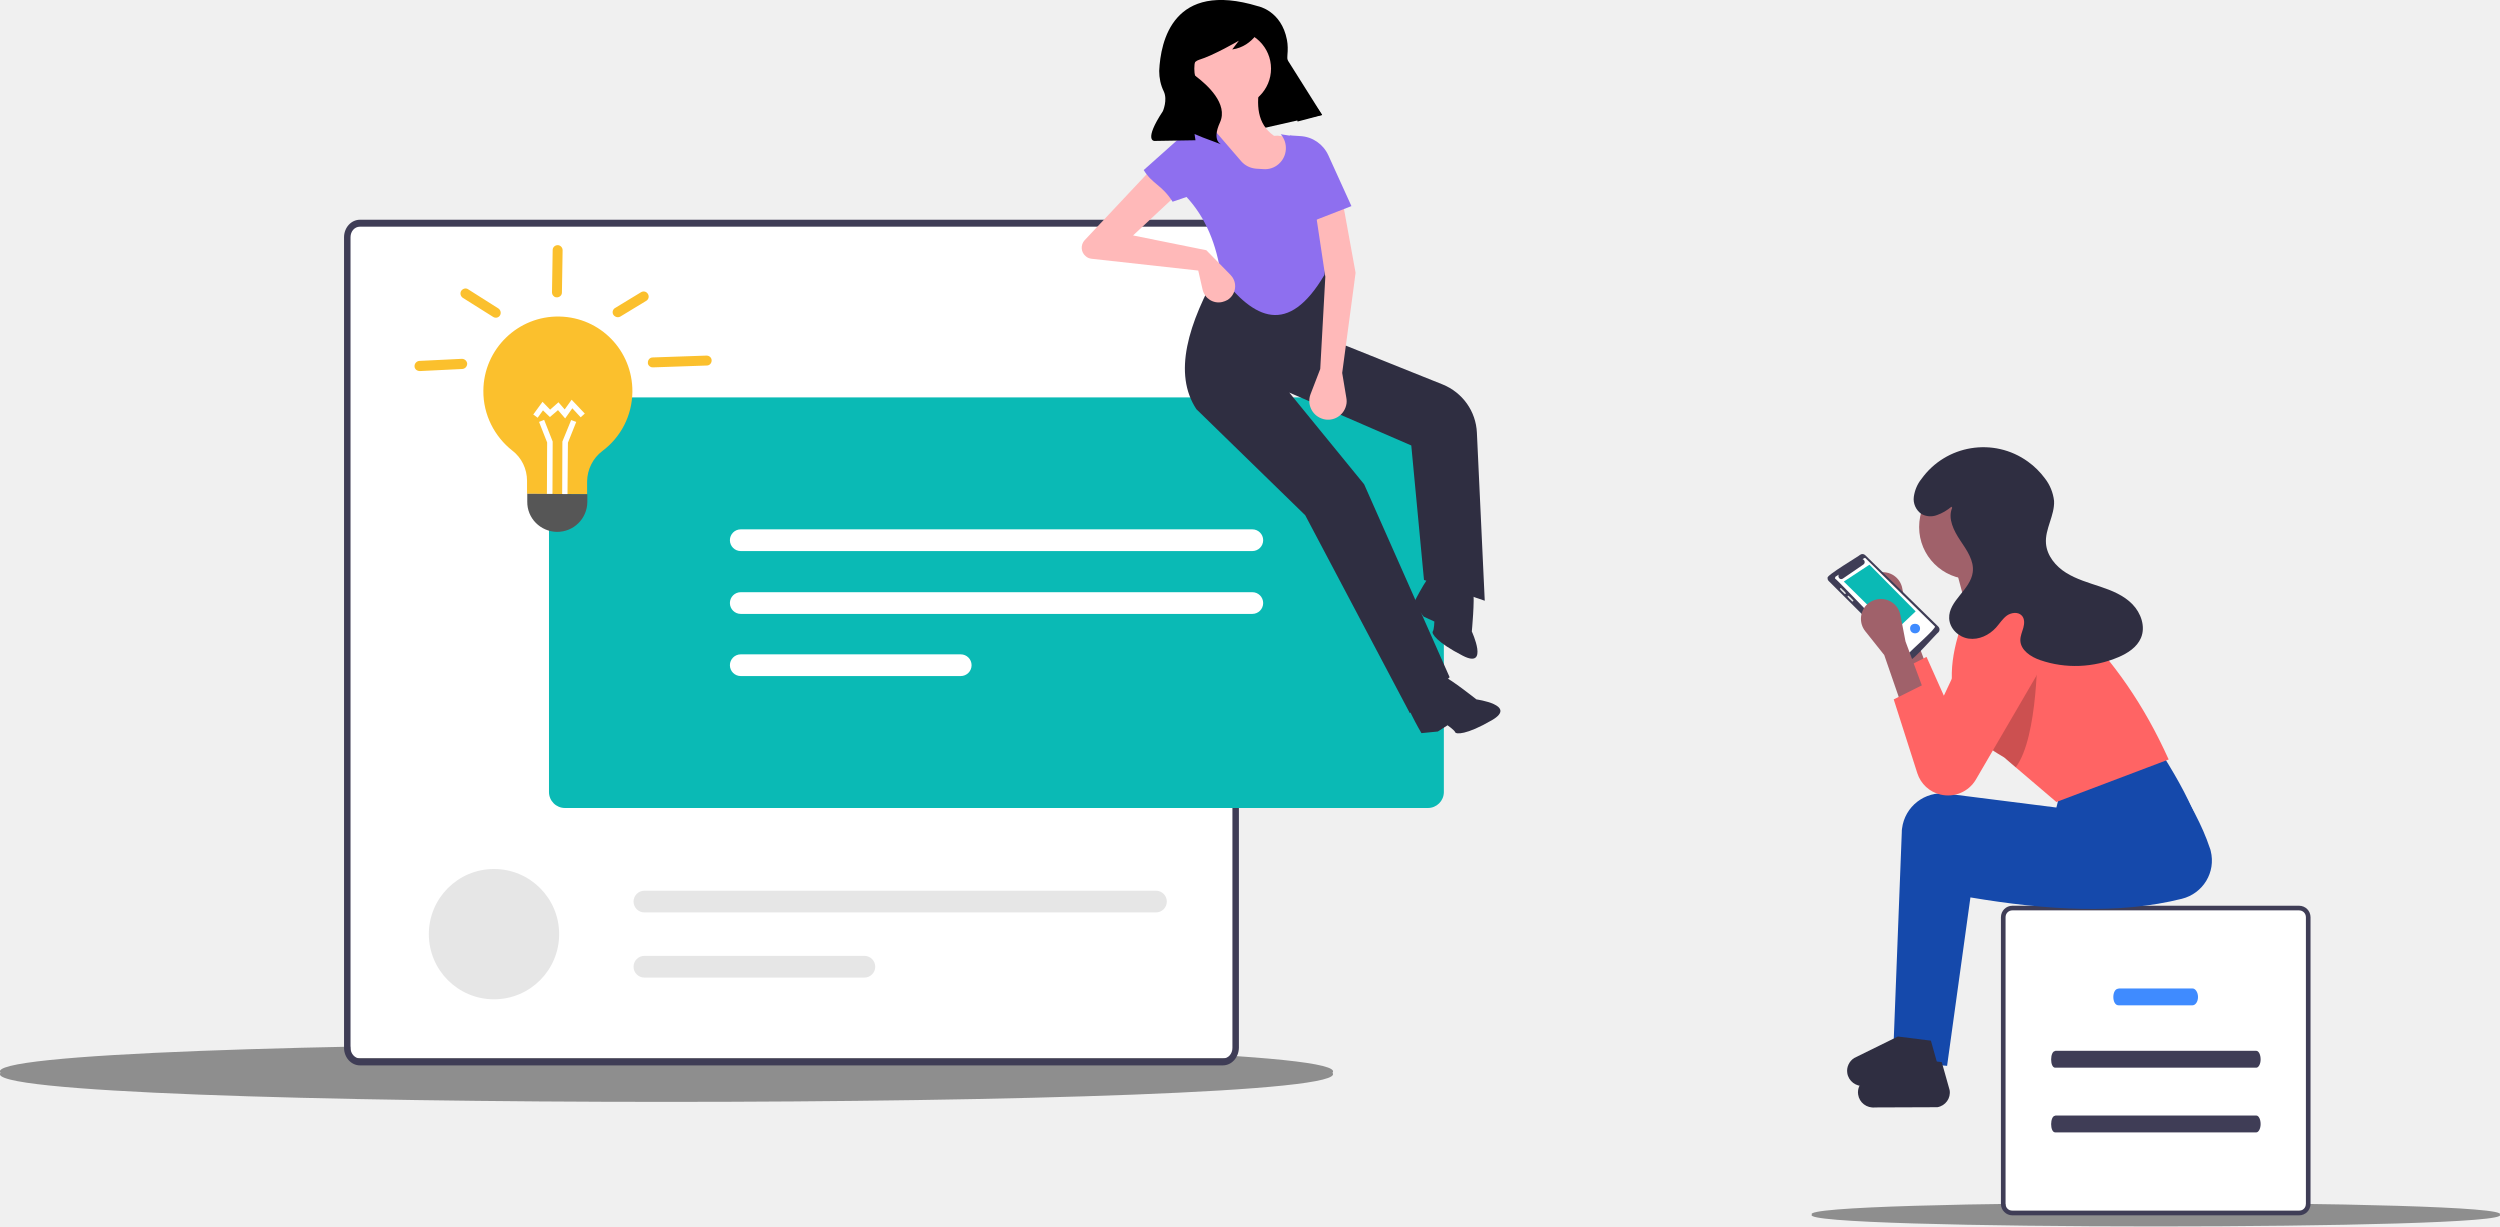
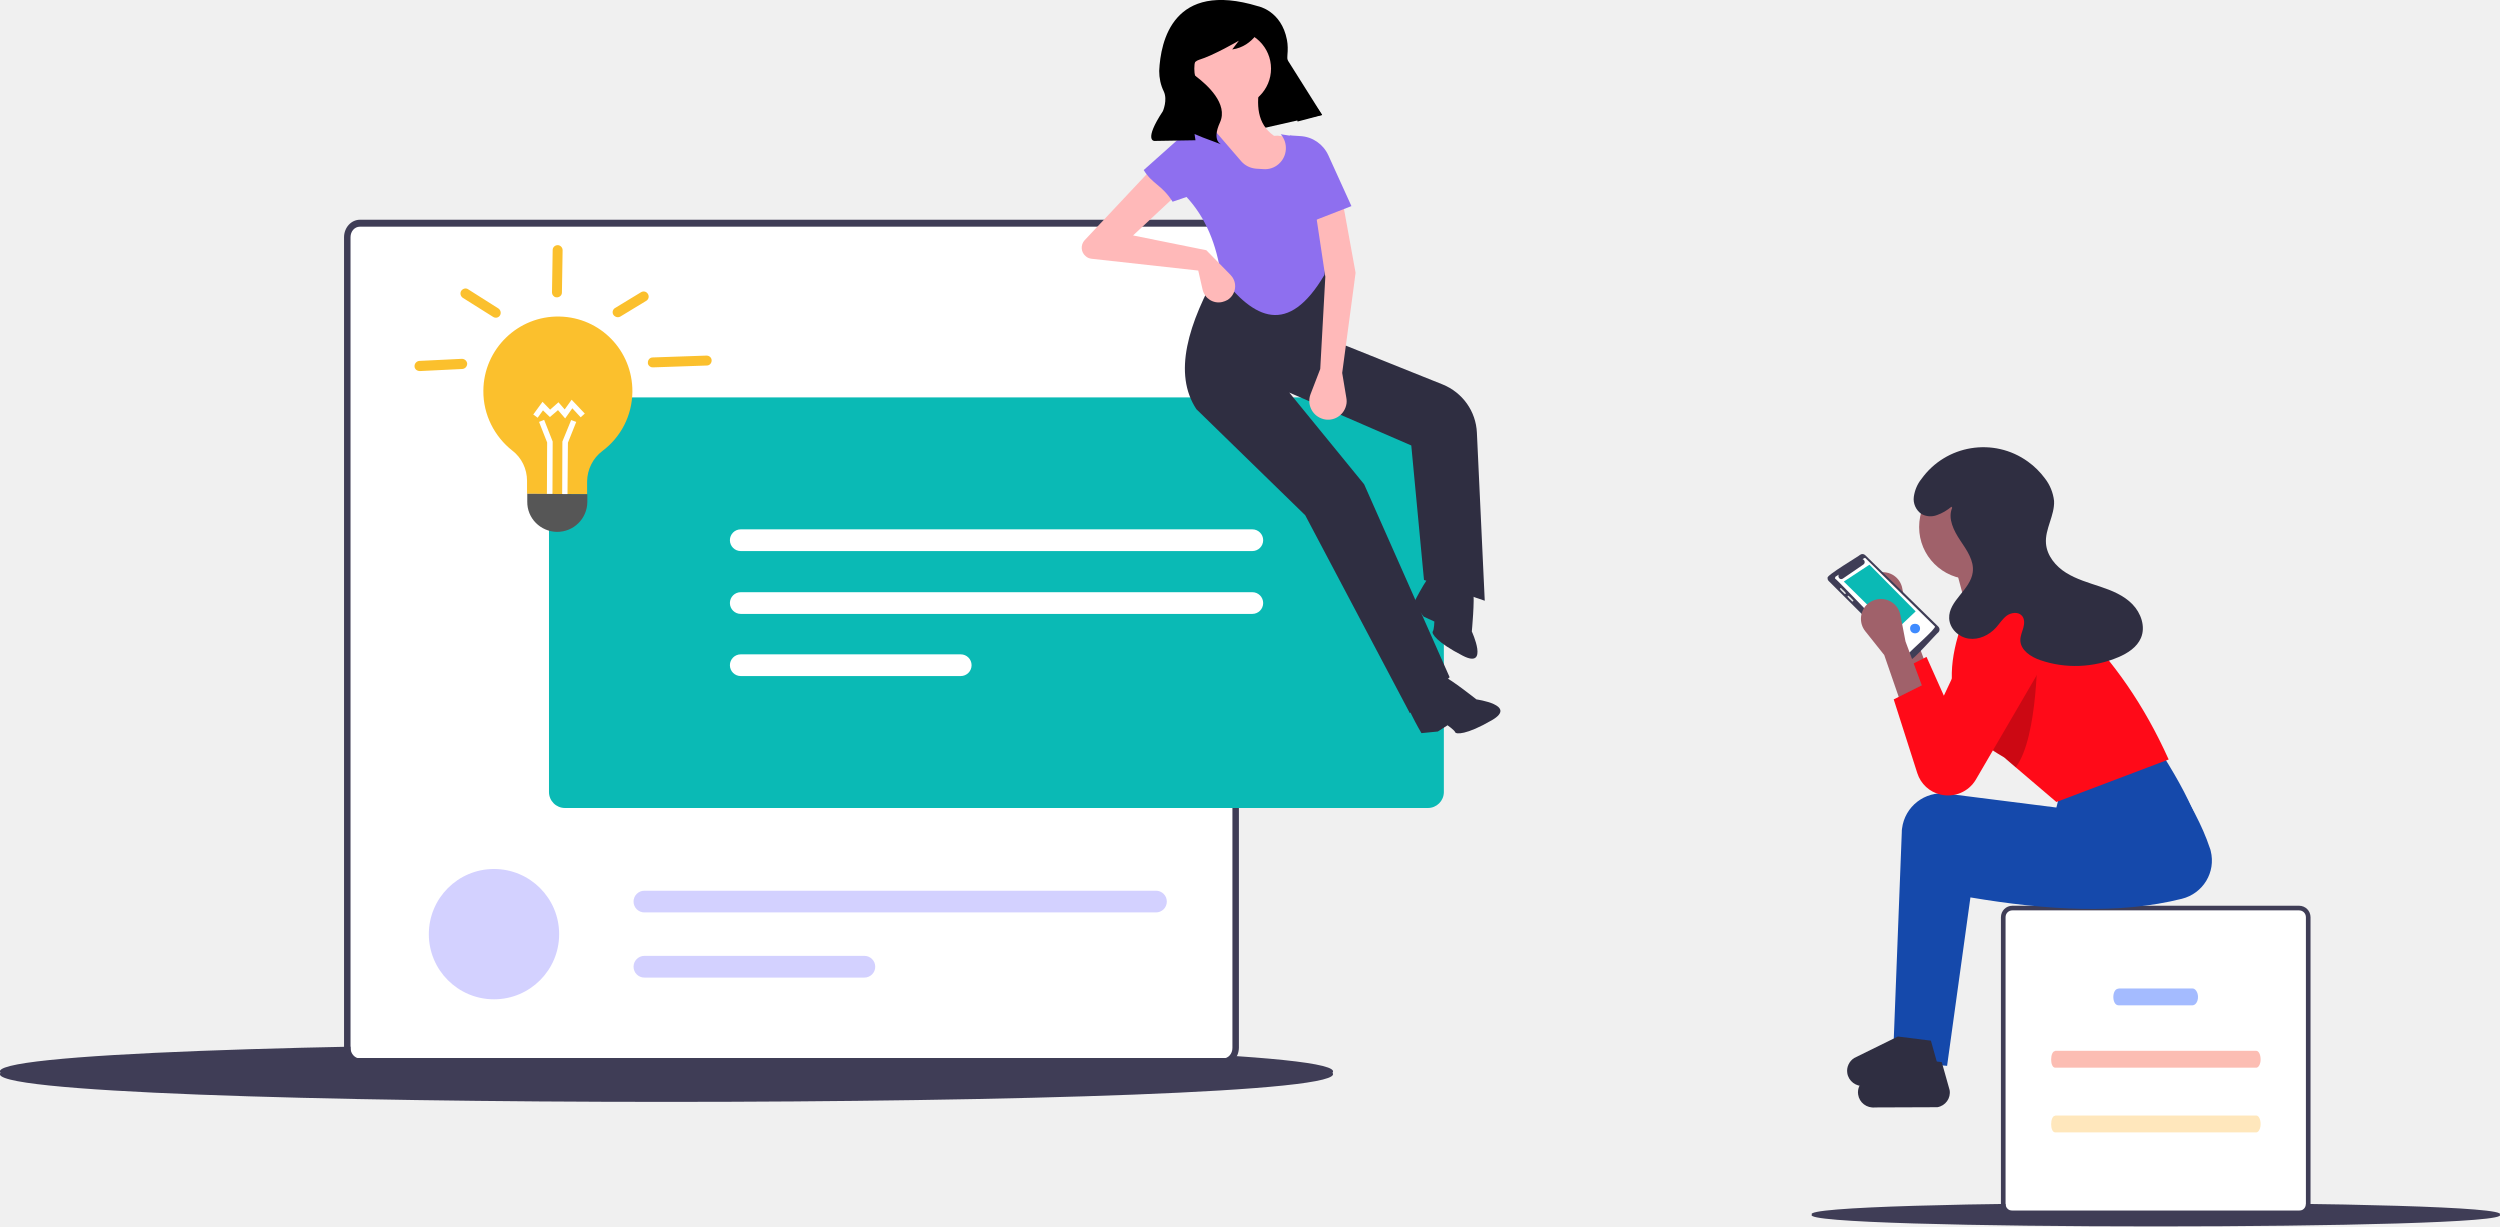
<svg xmlns="http://www.w3.org/2000/svg" version="1.1" id="ad1db818-b740-459f-8c8c-b7c337b4c82d" x="0px" y="0px" viewBox="0 0 1082 530.8" style="enable-background:new 0 0 1082 530.8;" xml:space="preserve">
  <style type="text/css">
- 	.st0{fill:#8E8E8E;}
+ 	.st0{fill:#3F3D56;}
	.st1{fill:#FFFFFF;}
- 	.st2{fill:#3F3D56;}
- 	.st3{fill:#3F8BFF;}
- 	.st4{fill:#A0616A;}
- 	.st5{fill:#FF6464;}
- 	.st6{fill:#1549AB;}
- 	.st7{fill:#2F2E41;}
- 	.st8{fill:#0ABAB5;}
- 	.st9{fill:#E6E6E6;}
- 	.st10{opacity:0.2;enable-background:new    ;}
- 	.st11{fill:#FFB9B9;}
- 	.st12{fill:#8E6FEF;}
- 	.st13{fill:#FBC02D;}
- 	.st14{fill:#565656;}
+ 	.st2{opacity:0.3;fill:#F42200;}
+ 	.st3{opacity:0.5;fill:#4A78FF;}
+ 	.st4{opacity:0.3;fill:#FFB01F;}
+ 	.st5{fill:#A0616A;}
+ 	.st6{fill:#FF0A18;}
+ 	.st7{fill:#1549AB;}
+ 	.st8{fill:#2F2E41;}
+ 	.st9{fill:#0ABAB5;}
+ 	.st10{fill:#E6E6E6;}
+ 	.st11{fill:#3F8BFF;}
+ 	.st12{opacity:0.2;enable-background:new    ;}
+ 	.st13{opacity:0.3;fill:#6C63FF;}
+ 	.st14{fill:#FFB9B9;}
+ 	.st15{fill:#8E6FEF;}
+ 	.st16{fill:#FBC02D;}
+ 	.st17{fill:#565656;}
</style>
  <path class="st0" d="M576.7,464.3c14.5,16.8-591.1,16.8-576.5,0C-14.3,447.5,591.3,447.5,576.7,464.3z" />
  <rect x="151.7" y="98.1" class="st1" width="381.7" height="359.8" />
  <path class="st0" d="M1081.9,525.7c7.5,6.8-305.3,6.8-297.7,0C776.6,518.9,1089.4,518.9,1081.9,525.7z" />
  <rect x="868" y="394" class="st1" width="130" height="130" />
  <path id="e84b1720-bcff-4cbb-a054-3015ec64150f" class="st2" d="M889.5,454.9c-2.3,0-2.4,7.2,0,7.2h87c1,0,1.9-1.6,1.9-3.6  s-0.8-3.7-1.9-3.7h-87V454.9z" />
  <path id="e860648b-2b37-4627-9c5b-8f6e964a3c31" class="st3" d="M916.9,427.9c-3,0-3,7.2,0,7.2h32c1.3,0,2.4-1.6,2.4-3.6  s-1.1-3.7-2.4-3.7h-32V427.9z" />
-   <path id="a755faaa-e7b4-4234-ae1c-f54238f9c9ba" class="st2" d="M889.5,482.9c-2.3,0-2.4,7.2,0,7.2h87c1,0,1.9-1.6,1.9-3.6  s-0.8-3.7-1.9-3.7h-87V482.9z" />
-   <path class="st2" d="M995,392H871c-2.8,0-5,2.2-5,5v124c0,2.8,2.2,5,5,5h124c2.8,0,5-2.2,5-5V397C1000,394.2,997.8,392,995,392z   M998,521c0,1.7-1.3,3-3,3H871c-1.7,0-3-1.3-3-3V397c0-1.7,1.3-3,3-3h124c1.7,0,3,1.3,3,3V521z" />
-   <path class="st4" d="M823.8,293.6l10.1-5l-8.4-22.6l-2.2-11.4c-0.9-4.7-5.4-7.7-10.1-6.8c-1.5,0.3-2.8,0.9-4,1.9l0,0  c-3.5,3-4,8.3-1.1,11.9l8.2,10.3L823.8,293.6z" />
-   <path class="st5" d="M820.4,291.1l1.9,5.8l8.3,26.1c2.3,7.3,10.2,11.4,17.5,9.1c3.2-1,6-3.2,7.7-6.1l27-46.3  c0.4-0.7,0.8-1.5,1.1-2.3c2.8-7.4-0.9-15.6-8.2-18.4c-6.9-2.6-14.6,0.4-17.9,7l-16.5,35.1l-7.5-16.8L820.4,291.1z" />
-   <path class="st6" d="M824.3,459.6l18.4,1.7l10.1-72.9c33.2,5.6,64.4,7.4,91.5,0.6c9.2-2.3,14.8-11.5,12.5-20.7  c-0.1-0.4-0.2-0.9-0.4-1.3c-3.2-9.7-8.9-20-15.6-30.7l-44.4,15.9l-1.7,6.7l-47.4-6c-9.5-1.2-18.2,5.5-19.4,15.1  c-0.1,0.5-0.1,1-0.1,1.5L824.3,459.6z" />
-   <path class="st7" d="M804.2,473.7L804.2,473.7c-0.4-2.5,0.8-5.1,3-6.5l18.9-9.3l14.3,1.8l3.4,12.1c0.6,3.5-1.8,6.8-5.3,7.4  c-0.1,0-0.2,0-0.3,0l-26.6,0.1C807.9,479.7,804.7,477.2,804.2,473.7z" />
-   <path class="st6" d="M819.6,450.2l18.4,1.7l10.1-72.9c33.2,5.6,64.4,7.4,91.5,0.6c9.2-2.3,14.8-11.5,12.5-20.7  c-0.1-0.4-0.2-0.9-0.4-1.3c-3.2-9.7-8.9-20-15.6-30.7l-44.4,15.9l-1.7,6.7l-47.4-6c-9.5-1.2-18.2,5.5-19.4,15.1  c-0.1,0.5-0.1,1-0.1,1.5L819.6,450.2z" />
-   <path class="st7" d="M799.5,464.4L799.5,464.4c-0.4-2.5,0.8-5.1,3-6.5l18.9-9.3l14.3,1.8l3.4,12.1c0.6,3.5-1.8,6.8-5.3,7.4  c-0.1,0-0.2,0-0.3,0l-26.6,0.1C803.3,470.4,800,467.9,799.5,464.4z" />
-   <circle class="st4" cx="853.2" cy="228.1" r="22.6" />
-   <polygon class="st4" points="854,274.2 880,270.8 869.9,239.8 844.8,239.8 " />
-   <path class="st5" d="M846.9,305.5c1.3,3.7,3.2,7.1,5.7,10.1c3.5,4.2,7.6,7.9,12.3,10.7c0.8,0.5,1.7,1,2.5,1.5l5,4.3l17.6,15  l48.6-18.4c-10.7-23.8-24.1-42.7-39.4-57.8c-6.5-9.6-18.3-14.1-29.6-11.3l-18.2,4.5C845,279.4,842.6,293.5,846.9,305.5z" />
-   <path class="st2" d="M807.3,240.3c-0.6-0.6-1.5-0.7-2.2-0.2c-0.4,0.5-15,9.1-14.1,10c-0.1,0.5,0.1,1,0.5,1.4l33.8,33.7  c0.3,0.3,0.8,0.5,1.3,0.5c0.7,0.9,11.8-11.8,12.3-12c0.7-0.7,0.7-1.8,0-2.5L807.3,240.3z" />
+   <path id="a755faaa-e7b4-4234-ae1c-f54238f9c9ba" class="st4" d="M889.5,482.9c-2.3,0-2.4,7.2,0,7.2h87c1,0,1.9-1.6,1.9-3.6  s-0.8-3.7-1.9-3.7h-87V482.9z" />
+   <path class="st0" d="M995,392H871c-2.8,0-5,2.2-5,5v124c0,2.8,2.2,5,5,5h124c2.8,0,5-2.2,5-5V397C1000,394.2,997.8,392,995,392z   M998,521c0,1.7-1.3,3-3,3H871c-1.7,0-3-1.3-3-3V397c0-1.7,1.3-3,3-3h124c1.7,0,3,1.3,3,3V521z" />
+   <path class="st5" d="M823.8,293.6l10.1-5l-8.4-22.6l-2.2-11.4c-0.9-4.7-5.4-7.7-10.1-6.8c-1.5,0.3-2.8,0.9-4,1.9l0,0  c-3.5,3-4,8.3-1.1,11.9l8.2,10.3L823.8,293.6z" />
+   <path class="st6" d="M820.4,291.1l1.9,5.8l8.3,26.1c2.3,7.3,10.2,11.4,17.5,9.1c3.2-1,6-3.2,7.7-6.1l27-46.3  c0.4-0.7,0.8-1.5,1.1-2.3c2.8-7.4-0.9-15.6-8.2-18.4c-6.9-2.6-14.6,0.4-17.9,7l-16.5,35.1l-7.5-16.8L820.4,291.1z" />
+   <path class="st7" d="M824.3,459.6l18.4,1.7l10.1-72.9c33.2,5.6,64.4,7.4,91.5,0.6c9.2-2.3,14.8-11.5,12.5-20.7  c-0.1-0.4-0.2-0.9-0.4-1.3c-3.2-9.7-8.9-20-15.6-30.7l-44.4,15.9l-1.7,6.7l-47.4-6c-9.5-1.2-18.2,5.5-19.4,15.1  c-0.1,0.5-0.1,1-0.1,1.5L824.3,459.6z" />
+   <path class="st8" d="M804.2,473.7L804.2,473.7c-0.4-2.5,0.8-5.1,3-6.5l18.9-9.3l14.3,1.8l3.4,12.1c0.6,3.5-1.8,6.8-5.3,7.4  c-0.1,0-0.2,0-0.3,0l-26.6,0.1C807.9,479.7,804.7,477.2,804.2,473.7z" />
+   <path class="st7" d="M819.6,450.2l18.4,1.7l10.1-72.9c33.2,5.6,64.4,7.4,91.5,0.6c9.2-2.3,14.8-11.5,12.5-20.7  c-0.1-0.4-0.2-0.9-0.4-1.3c-3.2-9.7-8.9-20-15.6-30.7l-44.4,15.9l-1.7,6.7l-47.4-6c-9.5-1.2-18.2,5.5-19.4,15.1  c-0.1,0.5-0.1,1-0.1,1.5L819.6,450.2z" />
+   <path class="st8" d="M799.5,464.4L799.5,464.4c-0.4-2.5,0.8-5.1,3-6.5l18.9-9.3l14.3,1.8l3.4,12.1c0.6,3.5-1.8,6.8-5.3,7.4  c-0.1,0-0.2,0-0.3,0l-26.6,0.1C803.3,470.4,800,467.9,799.5,464.4z" />
+   <circle class="st5" cx="853.2" cy="228.1" r="22.6" />
+   <polygon class="st5" points="854,274.2 880,270.8 869.9,239.8 844.8,239.8 " />
+   <path class="st6" d="M846.9,305.5c1.3,3.7,3.2,7.1,5.7,10.1c3.5,4.2,7.6,7.9,12.3,10.7c0.8,0.5,1.7,1,2.5,1.5l5,4.3l17.6,15  l48.6-18.4c-10.7-23.8-24.1-42.7-39.4-57.8c-6.5-9.6-18.3-14.1-29.6-11.3l-18.2,4.5C845,279.4,842.6,293.5,846.9,305.5z" />
+   <path class="st0" d="M807.3,240.3c-0.6-0.6-1.5-0.7-2.2-0.2c-0.4,0.5-15,9.1-14.1,10c-0.1,0.5,0.1,1,0.5,1.4l33.8,33.7  c0.3,0.3,0.8,0.5,1.3,0.5c0.7,0.9,11.8-11.8,12.3-12c0.7-0.7,0.7-1.8,0-2.5L807.3,240.3z" />
  <path class="st1" d="M794.4,249.6l1.4-0.9c-0.3,0.6-0.1,1.4,0.5,1.8c0.4,0.2,0.9,0.2,1.3-0.1l8.9-6.1c0.6-0.4,0.7-1.2,0.3-1.8  c-0.2-0.2-0.4-0.4-0.7-0.5c0.4-0.1,0.9-0.8,1.3-0.4l30,29.5c1.1,0.5-10.9,10.9-10.9,11.3c-0.9,1-31.6-32-32.3-32  C794.2,250.2,794.2,249.9,794.4,249.6C794.4,249.7,794.4,249.7,794.4,249.6z" />
-   <polygon class="st8" points="829.1,264.6 819.9,273.3 798,251.7 809.1,244.4 " />
-   <path class="st9" d="M798.8,257c0.5-0.4-1.8-2.1-1.9-2.4c-0.1-0.1-0.3-0.1-0.5,0c-0.5,0.4,1.8,2.1,1.9,2.4  C798.5,257.1,798.7,257.1,798.8,257z" />
-   <path class="st9" d="M802.1,259.8c-0.3-0.1-2-2.4-2.4-1.9c-0.5,0.4,1.8,2.1,1.9,2.4C801.9,260.5,802.3,260,802.1,259.8z" />
-   <path class="st3" d="M826.7,272c0,2.8,4.3,2.8,4.3,0C831,269.3,826.6,269.3,826.7,272z" />
-   <path class="st10" d="M852.6,315.6c3.5,4.2,7.6,7.9,12.3,10.7c0.8,0.5,1.7,1,2.5,1.5l5,4.3c9.9-13,9.4-52.6,9.4-52.6l-15.1,1.5  L852.6,315.6z" />
-   <path class="st4" d="M823,305.2l10.1-5l-8.4-22.6l-2.2-11.4c-0.9-4.7-5.4-7.7-10.1-6.8c-1.5,0.3-2.8,0.9-4,1.9l0,0  c-3.5,3-4,8.3-1.1,11.9l8.2,10.3L823,305.2z" />
-   <path class="st5" d="M833,296l-13.4,6.7l10.2,31.9c1.5,4.7,5.3,8.2,10.1,9.3l0,0c5.9,1.4,12.1-1.2,15.2-6.4l27-46.3  c4-6.6,1.9-15.2-4.6-19.4l0,0c-6.6-4.2-15.4-2.2-19.7,4.4c-0.3,0.4-0.5,0.9-0.7,1.3l-16.5,35.1L833,296z" />
-   <path class="st7" d="M844.6,219.3c-1.8,1.5-3.9,2.8-6.2,3.6c-2.3,0.9-4.8,0.7-6.9-0.5c-2.3-1.7-3.6-4.5-3.2-7.4  c0.4-2.8,1.5-5.5,3.3-7.7c10.6-14.8,31.3-18.2,46.1-7.5c2.8,2,5.3,4.5,7.3,7.2c2.2,2.8,3.6,6.2,4,9.8c0.3,6.3-4,12.2-3.5,18.4  c0.4,5.3,4.2,9.9,8.7,12.7s9.7,4.3,14.8,6s10.2,3.8,13.9,7.6s5.8,9.7,3.7,14.6c-1.7,4-5.7,6.6-9.7,8.3c-10.8,4.6-22.9,5.1-33.9,1.3  c-4.1-1.4-8.5-4.3-8.6-8.6c0-1.9,0.8-3.6,1.3-5.4s0.6-4-0.7-5.3c-1.6-1.7-4.5-1.3-6.4,0c-1.9,1.4-3.1,3.4-4.7,5.2  c-3,3.3-7.4,5.4-11.8,4.8c-4.4-0.6-8.3-4.3-8.5-8.8c-0.3-7.6,9.2-12.3,10.2-19.9c0.7-5-2.6-9.6-5.4-13.8s-5.5-9.5-3.5-14.1" />
-   <path class="st2" d="M529.2,461.1H155.8c-3.8,0-6.9-3.4-6.9-7.6V102.7c0-4.2,3.1-7.6,6.9-7.6h373.5c3.8,0,6.9,3.4,6.9,7.6v350.8  C536.1,457.7,533.1,461.1,529.2,461.1z M155.8,98.1c-2.3,0-4.1,2-4.1,4.6v350.8c0,2.5,1.9,4.6,4.1,4.6h373.5c2.3,0,4.1-2,4.1-4.6  V102.7c0-2.5-1.9-4.6-4.1-4.6H155.8z" />
-   <circle class="st9" cx="213.8" cy="404.3" r="28.2" />
-   <path class="st9" d="M278.9,385.5c-2.6,0-4.7,2.1-4.7,4.7s2.1,4.7,4.7,4.7h221.4c2.6,0,4.7-2.1,4.7-4.7s-2.1-4.7-4.7-4.7H278.9z" />
-   <path class="st9" d="M278.9,413.7c-2.6,0-4.7,2.1-4.7,4.7s2.1,4.7,4.7,4.7h95.2c2.6,0,4.7-2.1,4.7-4.7s-2.1-4.7-4.7-4.7l0,0H278.9z" />
-   <path class="st8" d="M618,349.7H244.5c-3.8,0-6.9-3.1-6.9-6.9V178.9c0-3.8,3.1-6.9,6.9-6.9H618c3.8,0,6.9,3.1,6.9,6.9v163.9  C624.9,346.6,621.8,349.7,618,349.7z" />
+   <polygon class="st9" points="829.1,264.6 819.9,273.3 798,251.7 809.1,244.4 " />
+   <path class="st10" d="M798.8,257c0.5-0.4-1.8-2.1-1.9-2.4c-0.1-0.1-0.3-0.1-0.5,0c-0.5,0.4,1.8,2.1,1.9,2.4  C798.5,257.1,798.7,257.1,798.8,257z" />
+   <path class="st10" d="M802.1,259.8c-0.3-0.1-2-2.4-2.4-1.9c-0.5,0.4,1.8,2.1,1.9,2.4C801.9,260.5,802.3,260,802.1,259.8z" />
+   <path class="st11" d="M826.7,272c0,2.8,4.3,2.8,4.3,0C831,269.3,826.6,269.3,826.7,272z" />
+   <path class="st12" d="M852.6,315.6c3.5,4.2,7.6,7.9,12.3,10.7c0.8,0.5,1.7,1,2.5,1.5l5,4.3c9.9-13,9.4-52.6,9.4-52.6l-15.1,1.5  L852.6,315.6z" />
+   <path class="st5" d="M823,305.2l10.1-5l-8.4-22.6l-2.2-11.4c-0.9-4.7-5.4-7.7-10.1-6.8c-1.5,0.3-2.8,0.9-4,1.9l0,0  c-3.5,3-4,8.3-1.1,11.9l8.2,10.3L823,305.2z" />
+   <path class="st6" d="M833,296l-13.4,6.7l10.2,31.9c1.5,4.7,5.3,8.2,10.1,9.3l0,0c5.9,1.4,12.1-1.2,15.2-6.4l27-46.3  c4-6.6,1.9-15.2-4.6-19.4l0,0c-6.6-4.2-15.4-2.2-19.7,4.4c-0.3,0.4-0.5,0.9-0.7,1.3l-16.5,35.1L833,296z" />
+   <path class="st8" d="M844.6,219.3c-1.8,1.5-3.9,2.8-6.2,3.6c-2.3,0.9-4.8,0.7-6.9-0.5c-2.3-1.7-3.6-4.5-3.2-7.4  c0.4-2.8,1.5-5.5,3.3-7.7c10.6-14.8,31.3-18.2,46.1-7.5c2.8,2,5.3,4.5,7.3,7.2c2.2,2.8,3.6,6.2,4,9.8c0.3,6.3-4,12.2-3.5,18.4  c0.4,5.3,4.2,9.9,8.7,12.7s9.7,4.3,14.8,6s10.2,3.8,13.9,7.6s5.8,9.7,3.7,14.6c-1.7,4-5.7,6.6-9.7,8.3c-10.8,4.6-22.9,5.1-33.9,1.3  c-4.1-1.4-8.5-4.3-8.6-8.6c0-1.9,0.8-3.6,1.3-5.4s0.6-4-0.7-5.3c-1.6-1.7-4.5-1.3-6.4,0c-1.9,1.4-3.1,3.4-4.7,5.2  c-3,3.3-7.4,5.4-11.8,4.8c-4.4-0.6-8.3-4.3-8.5-8.8c-0.3-7.6,9.2-12.3,10.2-19.9c0.7-5-2.6-9.6-5.4-13.8s-5.5-9.5-3.5-14.1" />
+   <path class="st0" d="M529.2,461.1H155.8c-3.8,0-6.9-3.4-6.9-7.6V102.7c0-4.2,3.1-7.6,6.9-7.6h373.5c3.8,0,6.9,3.4,6.9,7.6v350.8  C536.1,457.7,533.1,461.1,529.2,461.1z M155.8,98.1c-2.3,0-4.1,2-4.1,4.6v350.8c0,2.5,1.9,4.6,4.1,4.6h373.5c2.3,0,4.1-2,4.1-4.6  V102.7c0-2.5-1.9-4.6-4.1-4.6H155.8z" />
+   <circle class="st13" cx="213.8" cy="404.3" r="28.2" />
+   <path class="st13" d="M278.9,385.5c-2.6,0-4.7,2.1-4.7,4.7s2.1,4.7,4.7,4.7h221.4c2.6,0,4.7-2.1,4.7-4.7s-2.1-4.7-4.7-4.7H278.9z" />
+   <path class="st13" d="M278.9,413.7c-2.6,0-4.7,2.1-4.7,4.7s2.1,4.7,4.7,4.7h95.2c2.6,0,4.7-2.1,4.7-4.7s-2.1-4.7-4.7-4.7l0,0H278.9z  " />
+   <path class="st9" d="M618,349.7H244.5c-3.8,0-6.9-3.1-6.9-6.9V178.9c0-3.8,3.1-6.9,6.9-6.9H618c3.8,0,6.9,3.1,6.9,6.9v163.9  C624.9,346.6,621.8,349.7,618,349.7z" />
  <path class="st1" d="M320.6,229.1c-2.6,0-4.7,2.1-4.7,4.7c0,2.6,2.1,4.7,4.7,4.7H542c2.6,0,4.7-2.1,4.7-4.7c0-2.6-2.1-4.7-4.7-4.7  H320.6z" />
  <path class="st1" d="M320.6,256.3c-2.6,0-4.7,2.1-4.7,4.7s2.1,4.7,4.7,4.7H542c2.6,0,4.7-2.1,4.7-4.7s-2.1-4.7-4.7-4.7H320.6z" />
  <path class="st1" d="M320.6,283.2c-2.6,0-4.7,2.1-4.7,4.7s2.1,4.7,4.7,4.7h95.2c2.6,0,4.7-2.1,4.7-4.7s-2.1-4.7-4.7-4.7l0,0H320.6z" />
  <polygon points="572.2,49.7 526.4,60.1 507,23.6 546.2,8.4 " />
-   <path class="st7" d="M610.2,308.7l17.2-15.6l-37-83.5L558,169.9l52.8,22.9l5.5,58.2l26.3,9l-3.4-72.7c-0.4-9.3-6.2-17.4-14.8-20.9  L581,149l-7.8-32.6l-45.2-0.6c-14.1,24.5-20.3,46-10.2,61.3l47.1,45.9L610.2,308.7z" />
-   <path class="st7" d="M618.2,298.1c0,0,2.4-7.3,6.3-5.6c3.8,1.7,14.5,10.2,14.5,10.2s17.9,2.5,6.7,9s-15.6,6.1-15.9,5.2s-3.3-3-3.3-3  l-4.2,2.7l-7.1,0.7c0,0-9.3-15.8-6.3-16.2S618.4,301.2,618.2,298.1z" />
-   <path class="st7" d="M629.5,253.4c0,0,7.4-1.9,8.1,2.2c0.7,4.1-0.6,17.7-0.6,17.7s7.6,16.4-3.9,10.5s-13.6-9.7-13-10.5  s0.7-4.3,0.7-4.3l-4.6-2.1l-4.5-5.6c0,0,8.2-16.5,10.2-14.2S627,255.2,629.5,253.4z" />
-   <circle class="st11" cx="533.5" cy="29.7" r="16.6" />
-   <path class="st11" d="M531.6,84.3l40.3-5.8c-6-10.9-12.2-20.8-20.5-19.7c-7.4-5.2-7.8-13.5-6-22.9l-20.1,5.4  c1.8,5.8,1.1,10.8-3.6,14.8C528.1,65.4,532.4,74.7,531.6,84.3z" />
-   <path class="st12" d="M528.5,119.6c14.3,18.6,29,26,44.7-0.6l1.3-11.9c10.1-12.8,7.2-23.8-5.2-33.6l-6-14l-9-1.4l0,0  c3.3,3.8,2.9,9.6-0.9,12.9c-1.8,1.6-4.2,2.4-6.6,2.2l-3.2-0.2c-2.4-0.2-4.7-1.3-6.3-3.1l-13.8-16l-5.8,1.6c-1.3,0.4-2.3,1.5-2.4,2.9  l-1.9,26.7C521.8,94.1,526.6,105.8,528.5,119.6z" />
-   <path class="st11" d="M522.1,108.3l-31.7-6.4l21-19.6l-8-14.5l-34,36.2c-1.8,2-1.6,5.1,0.4,6.8c0.7,0.7,1.7,1.1,2.7,1.2l46.1,5.1  l1.9,8.3c0.9,3.8,4.7,6.2,8.5,5.3c0.8-0.2,1.6-0.5,2.3-0.9l0,0c3.3-2.1,4.3-6.5,2.1-9.8c-0.3-0.4-0.6-0.8-0.9-1.1L522.1,108.3z" />
-   <path class="st11" d="M571.4,159.7l-4.2,10.9c-1.6,4.2,0.5,8.9,4.7,10.5c0.3,0.1,0.6,0.2,0.9,0.3l0,0c4.3,1.1,8.7-1.5,9.8-5.9  c0.3-1.1,0.3-2.2,0.1-3.3l-1.8-10.8l5.8-43.3l-5.2-28.6l-11.9,3.7l4,26.6L571.4,159.7z" />
-   <path class="st12" d="M566.9,96.2l18-7l-10-22c-2.2-4.8-6.8-8-12.1-8.3l-4.6-0.3L566.9,96.2z" />
-   <path class="st12" d="M507.5,87.3l19.2-6.5l-6.8-23.1c-0.5-1.5-2-2.5-3.6-2.3l0,0c-0.7,0.1-1.3,0.4-1.8,0.8L495,73.6  C498.8,79.8,502.8,79.9,507.5,87.3z" />
+   <path class="st8" d="M610.2,308.7l17.2-15.6l-37-83.5L558,169.9l52.8,22.9l5.5,58.2l26.3,9l-3.4-72.7c-0.4-9.3-6.2-17.4-14.8-20.9  L581,149l-7.8-32.6l-45.2-0.6c-14.1,24.5-20.3,46-10.2,61.3l47.1,45.9L610.2,308.7z" />
+   <path class="st8" d="M618.2,298.1c0,0,2.4-7.3,6.3-5.6c3.8,1.7,14.5,10.2,14.5,10.2s17.9,2.5,6.7,9s-15.6,6.1-15.9,5.2s-3.3-3-3.3-3  l-4.2,2.7l-7.1,0.7c0,0-9.3-15.8-6.3-16.2S618.4,301.2,618.2,298.1z" />
+   <path class="st8" d="M629.5,253.4c0,0,7.4-1.9,8.1,2.2c0.7,4.1-0.6,17.7-0.6,17.7s7.6,16.4-3.9,10.5s-13.6-9.7-13-10.5  s0.7-4.3,0.7-4.3l-4.6-2.1l-4.5-5.6c0,0,8.2-16.5,10.2-14.2S627,255.2,629.5,253.4z" />
+   <circle class="st14" cx="533.5" cy="29.7" r="16.6" />
+   <path class="st14" d="M531.6,84.3l40.3-5.8c-6-10.9-12.2-20.8-20.5-19.7c-7.4-5.2-7.8-13.5-6-22.9l-20.1,5.4  c1.8,5.8,1.1,10.8-3.6,14.8C528.1,65.4,532.4,74.7,531.6,84.3z" />
+   <path class="st15" d="M528.5,119.6c14.3,18.6,29,26,44.7-0.6l1.3-11.9c10.1-12.8,7.2-23.8-5.2-33.6l-6-14l-9-1.4l0,0  c3.3,3.8,2.9,9.6-0.9,12.9c-1.8,1.6-4.2,2.4-6.6,2.2l-3.2-0.2c-2.4-0.2-4.7-1.3-6.3-3.1l-13.8-16l-5.8,1.6c-1.3,0.4-2.3,1.5-2.4,2.9  l-1.9,26.7C521.8,94.1,526.6,105.8,528.5,119.6z" />
+   <path class="st14" d="M522.1,108.3l-31.7-6.4l21-19.6l-8-14.5l-34,36.2c-1.8,2-1.6,5.1,0.4,6.8c0.7,0.7,1.7,1.1,2.7,1.2l46.1,5.1  l1.9,8.3c0.9,3.8,4.7,6.2,8.5,5.3c0.8-0.2,1.6-0.5,2.3-0.9l0,0c3.3-2.1,4.3-6.5,2.1-9.8c-0.3-0.4-0.6-0.8-0.9-1.1L522.1,108.3z" />
+   <path class="st14" d="M571.4,159.7l-4.2,10.9c-1.6,4.2,0.5,8.9,4.7,10.5c0.3,0.1,0.6,0.2,0.9,0.3l0,0c4.3,1.1,8.7-1.5,9.8-5.9  c0.3-1.1,0.3-2.2,0.1-3.3l-1.8-10.8l5.8-43.3l-5.2-28.6l-11.9,3.7l4,26.6L571.4,159.7z" />
+   <path class="st15" d="M566.9,96.2l18-7l-10-22c-2.2-4.8-6.8-8-12.1-8.3l-4.6-0.3L566.9,96.2z" />
+   <path class="st15" d="M507.5,87.3l19.2-6.5l-6.8-23.1c-0.5-1.5-2-2.5-3.6-2.3l0,0c-0.7,0.1-1.3,0.4-1.8,0.8L495,73.6  C498.8,79.8,502.8,79.9,507.5,87.3z" />
  <path d="M544.5,2.7c0,0,10.1,1.9,12.5,14.6c0.4,2.1,0.4,4.3,0.2,6.5c-0.2,2.4,0.1,7.6,5.4,13.6c3.4,3.9,6.7,8.1,9.6,12.4l0,0  l-10.6,2.8L556.9,35c-2.3-8.5-5.8-16.6-10.5-24.1l-0.1-0.2c0,0-3.5,9.4-13,10.7l2.9-3.8c0,0-11,6.4-17.3,8.3c-2.2,0.7-3.4,3-2.7,5.1  c0.2,0.8,0.7,1.5,1.4,2l0.1,0.1c4.6,3.5,14,11.8,10.3,19.9s0.6,9.5,0.6,9.5l-8-3L517,58l0.4,2.7L499.6,61c0,0-4.8,0,3.7-12.9  c0,0,2.1-4.8,0.4-8.5c-1.4-2.8-2-5.9-2-8.9C502.3,17.8,507.7-8.5,544.5,2.7z" />
-   <path class="st13" d="M266.3,137c0.7,0.4,1.5,0.4,2.2,0l11.2-6.8c1-0.6,1.4-1.9,0.7-3c-0.6-1-1.9-1.4-3-0.7l-11.2,6.8  c-1,0.6-1.4,1.9-0.7,3C265.7,136.6,266,136.8,266.3,137z" />
-   <path class="st13" d="M241.4,106.1c-1.2,0-2.2,0.9-2.2,2.1l-0.3,18.3c0,0.7,0.3,1.4,0.9,1.8c0.3,0.3,0.8,0.4,1.2,0.4  c1.2,0,2.2-0.9,2.2-2.1l0.3-18.3C243.5,107.1,242.5,106.1,241.4,106.1" />
-   <path class="st13" d="M213.5,137.2c1,0.6,2.3,0.3,2.9-0.7c0.6-1,0.3-2.3-0.7-3l-13.1-8.3c-1-0.7-2.3-0.3-3,0.7c-0.6,1-0.3,2.3,0.7,3  L213.5,137.2L213.5,137.2z" />
-   <path class="st13" d="M180.5,160.3c0.4,0.2,0.8,0.3,1.2,0.3l18.4-0.9c1.2-0.1,2.1-1.1,2.1-2.3c-0.1-1.2-1.1-2.1-2.3-2.1l-18.4,0.9  c-1.2,0.1-2.1,1.1-2.1,2.3C179.4,159.3,179.9,160,180.5,160.3z" />
-   <path class="st13" d="M281.4,158.7c0.3,0.2,0.7,0.3,1.2,0.3l23.3-0.8c1.2,0,2.1-1,2.1-2.2s-1-2.1-2.2-2.1l-23.3,0.8  c-1.2,0-2.1,1-2.1,2.2C280.3,157.7,280.8,158.3,281.4,158.7z" />
-   <path class="st13" d="M209.2,169.1c0.1-18,15-32.5,33-32.1c17.7,0.4,31.6,14.8,31.5,32.5c-0.1,10.5-5.1,19.8-13,25.7  c-4.1,3.1-6.5,7.9-6.6,13.1v5.6l-26-0.2v-5.6c0-5.1-2.3-10-6.4-13.1C214.1,189,209.1,179.6,209.2,169.1z" />
+   <path class="st16" d="M266.3,137c0.7,0.4,1.5,0.4,2.2,0l11.2-6.8c1-0.6,1.4-1.9,0.7-3c-0.6-1-1.9-1.4-3-0.7l-11.2,6.8  c-1,0.6-1.4,1.9-0.7,3C265.7,136.6,266,136.8,266.3,137z" />
+   <path class="st16" d="M241.4,106.1c-1.2,0-2.2,0.9-2.2,2.1l-0.3,18.3c0,0.7,0.3,1.4,0.9,1.8c0.3,0.3,0.8,0.4,1.2,0.4  c1.2,0,2.2-0.9,2.2-2.1l0.3-18.3C243.5,107.1,242.5,106.1,241.4,106.1" />
+   <path class="st16" d="M213.5,137.2c1,0.6,2.3,0.3,2.9-0.7c0.6-1,0.3-2.3-0.7-3l-13.1-8.3c-1-0.7-2.3-0.3-3,0.7c-0.6,1-0.3,2.3,0.7,3  L213.5,137.2L213.5,137.2z" />
+   <path class="st16" d="M180.5,160.3c0.4,0.2,0.8,0.3,1.2,0.3l18.4-0.9c1.2-0.1,2.1-1.1,2.1-2.3c-0.1-1.2-1.1-2.1-2.3-2.1l-18.4,0.9  c-1.2,0.1-2.1,1.1-2.1,2.3C179.4,159.3,179.9,160,180.5,160.3z" />
+   <path class="st16" d="M281.4,158.7c0.3,0.2,0.7,0.3,1.2,0.3l23.3-0.8c1.2,0,2.1-1,2.1-2.2s-1-2.1-2.2-2.1l-23.3,0.8  c-1.2,0-2.1,1-2.1,2.2C280.3,157.7,280.8,158.3,281.4,158.7z" />
+   <path class="st16" d="M209.2,169.1c0.1-18,15-32.5,33-32.1c17.7,0.4,31.6,14.8,31.5,32.5c-0.1,10.5-5.1,19.8-13,25.7  c-4.1,3.1-6.5,7.9-6.6,13.1v5.6l-26-0.2v-5.6c0-5.1-2.3-10-6.4-13.1C214.1,189,209.1,179.6,209.2,169.1z" />
  <g>
    <polygon class="st1" points="243.3,215.2 245.6,215.3 245.8,191.6 249.4,182.6 247.2,181.8 243.4,191.1 243.4,191.4  " />
    <polygon class="st1" points="236.7,215.2 239.1,215.2 239.2,191.1 235.5,181.7 233.3,182.6 236.8,191.5  " />
  </g>
-   <path class="st14" d="M241.1,230.2c7.2,0,13-5.7,13.1-12.9v-3.4l-26-0.2v3.4C228.1,224.3,233.9,230.1,241.1,230.2" />
+   <path class="st17" d="M241.1,230.2c7.2,0,13-5.7,13.1-12.9v-3.4l-26-0.2v3.4C228.1,224.3,233.9,230.1,241.1,230.2" />
  <polygon class="st1" points="232.7,180.8 235,177.6 238,180.5 241.5,177.5 244.6,181.1 247.7,176.7 251.3,180.6 253.1,179   247.4,173 244.4,177.2 241.7,174.1 238.1,177.3 234.8,173.9 230.8,179.4 " />
</svg>
